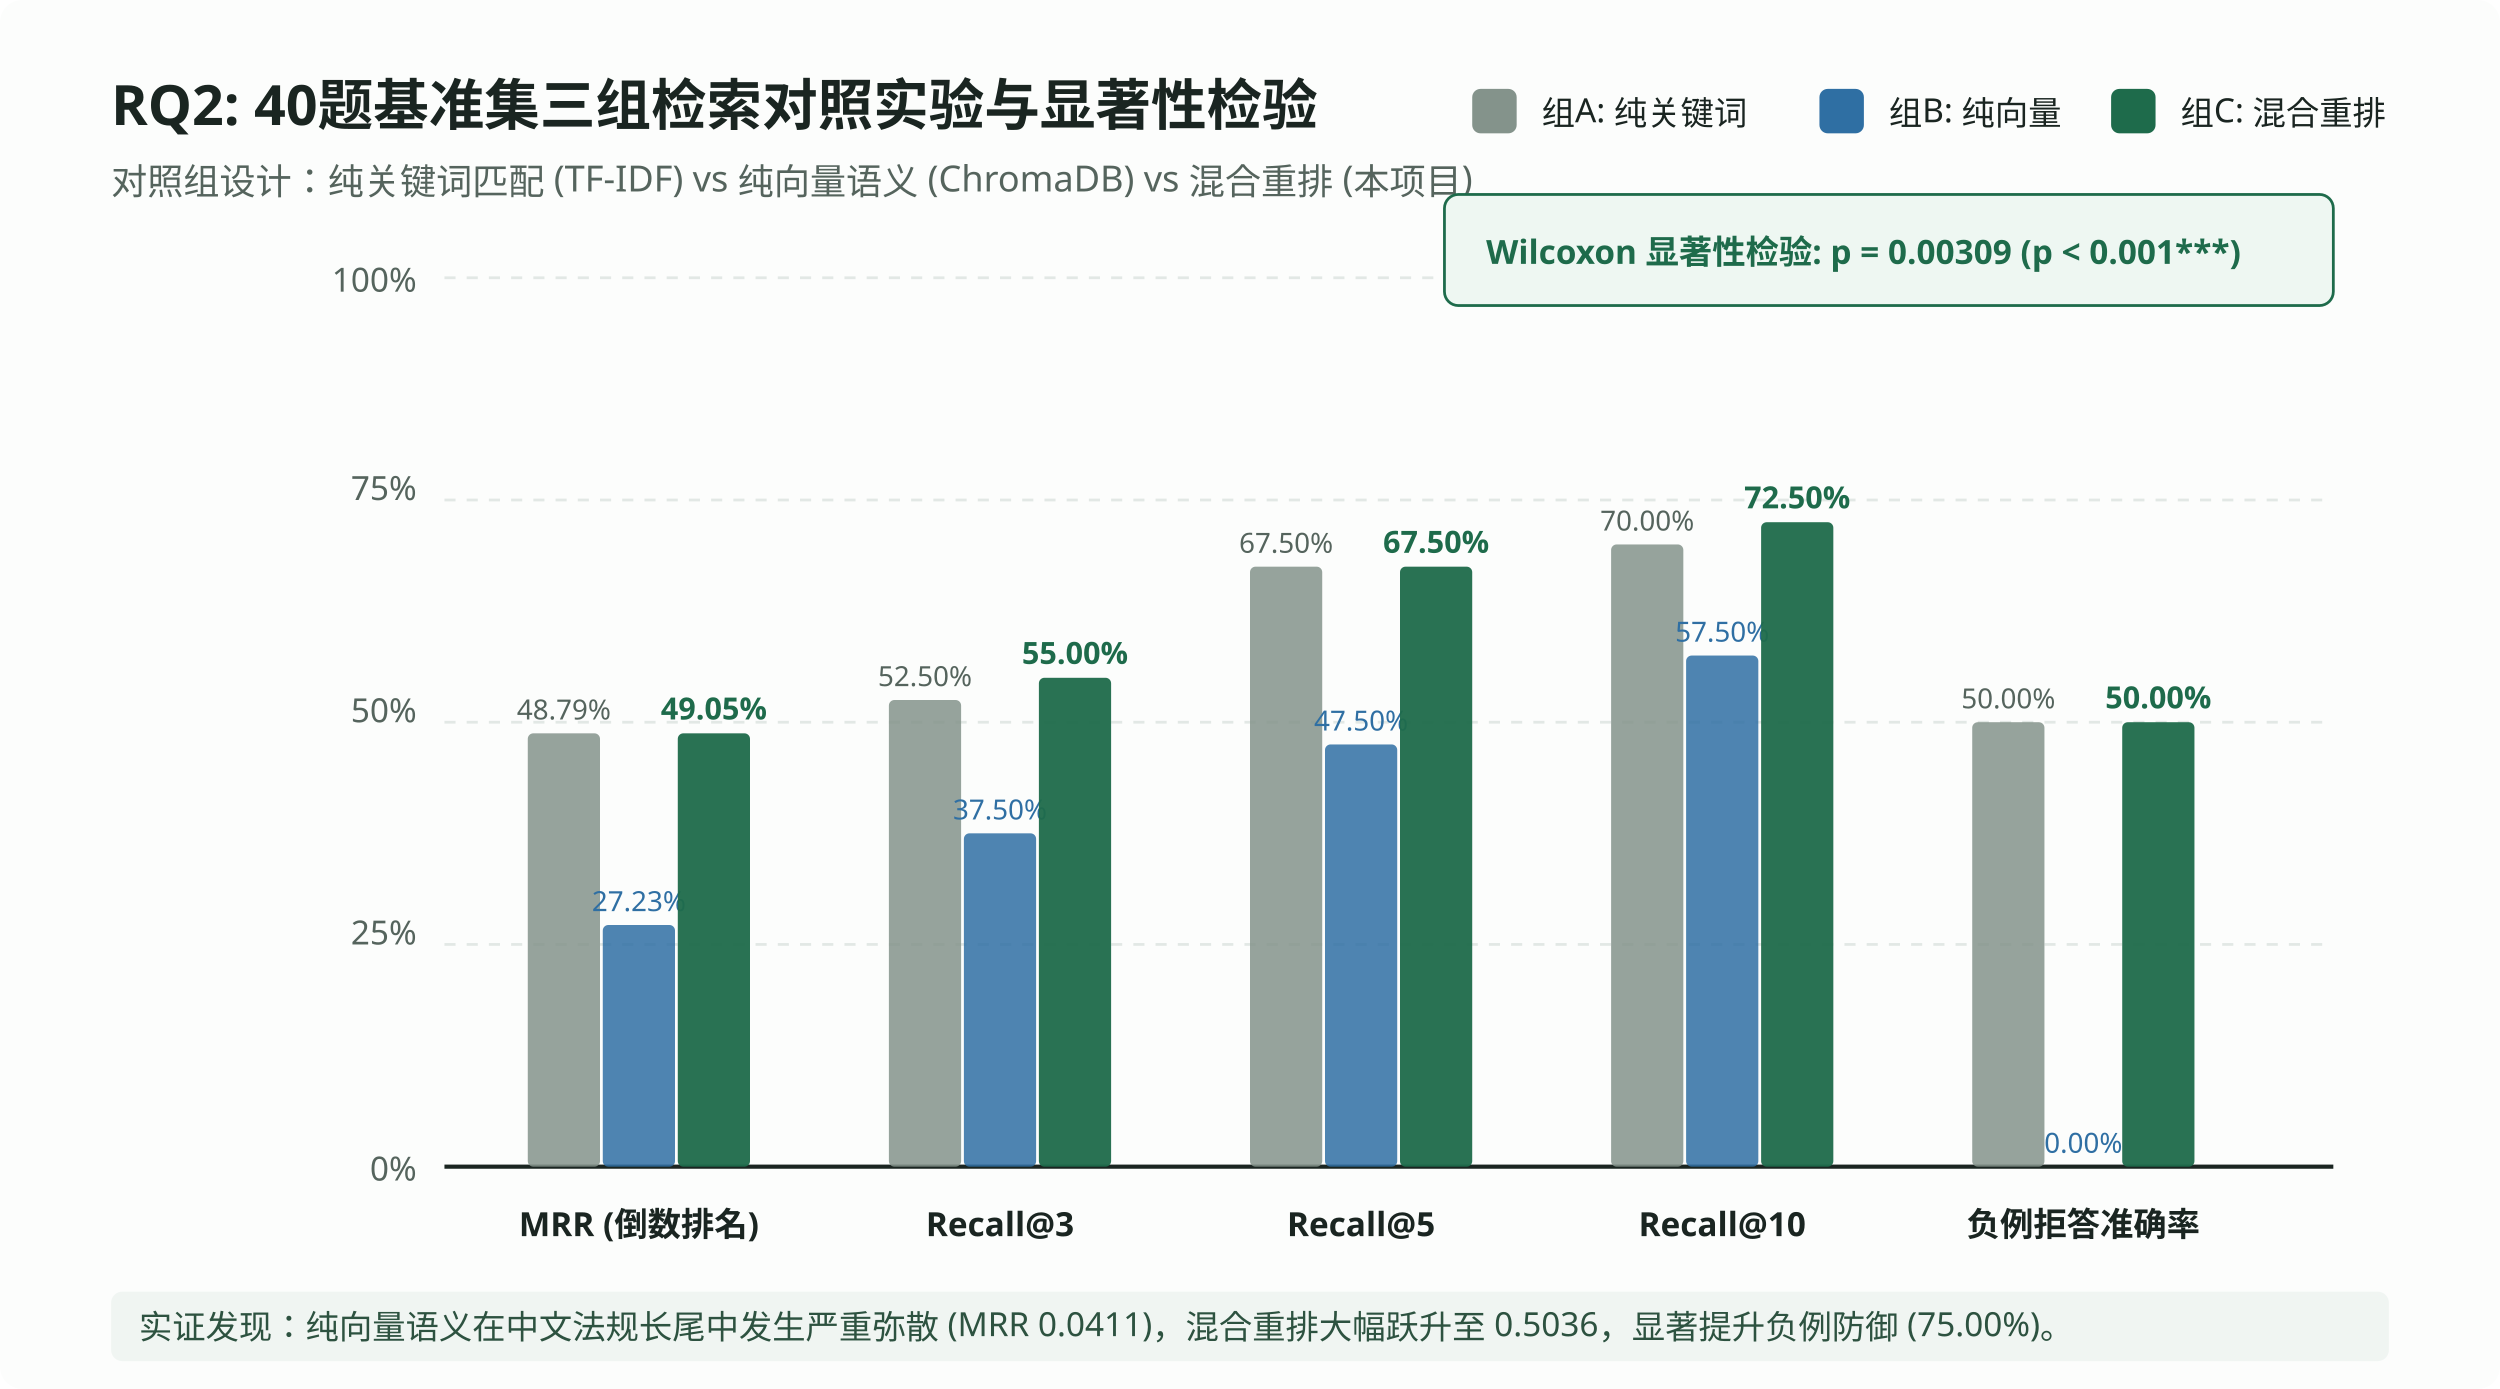
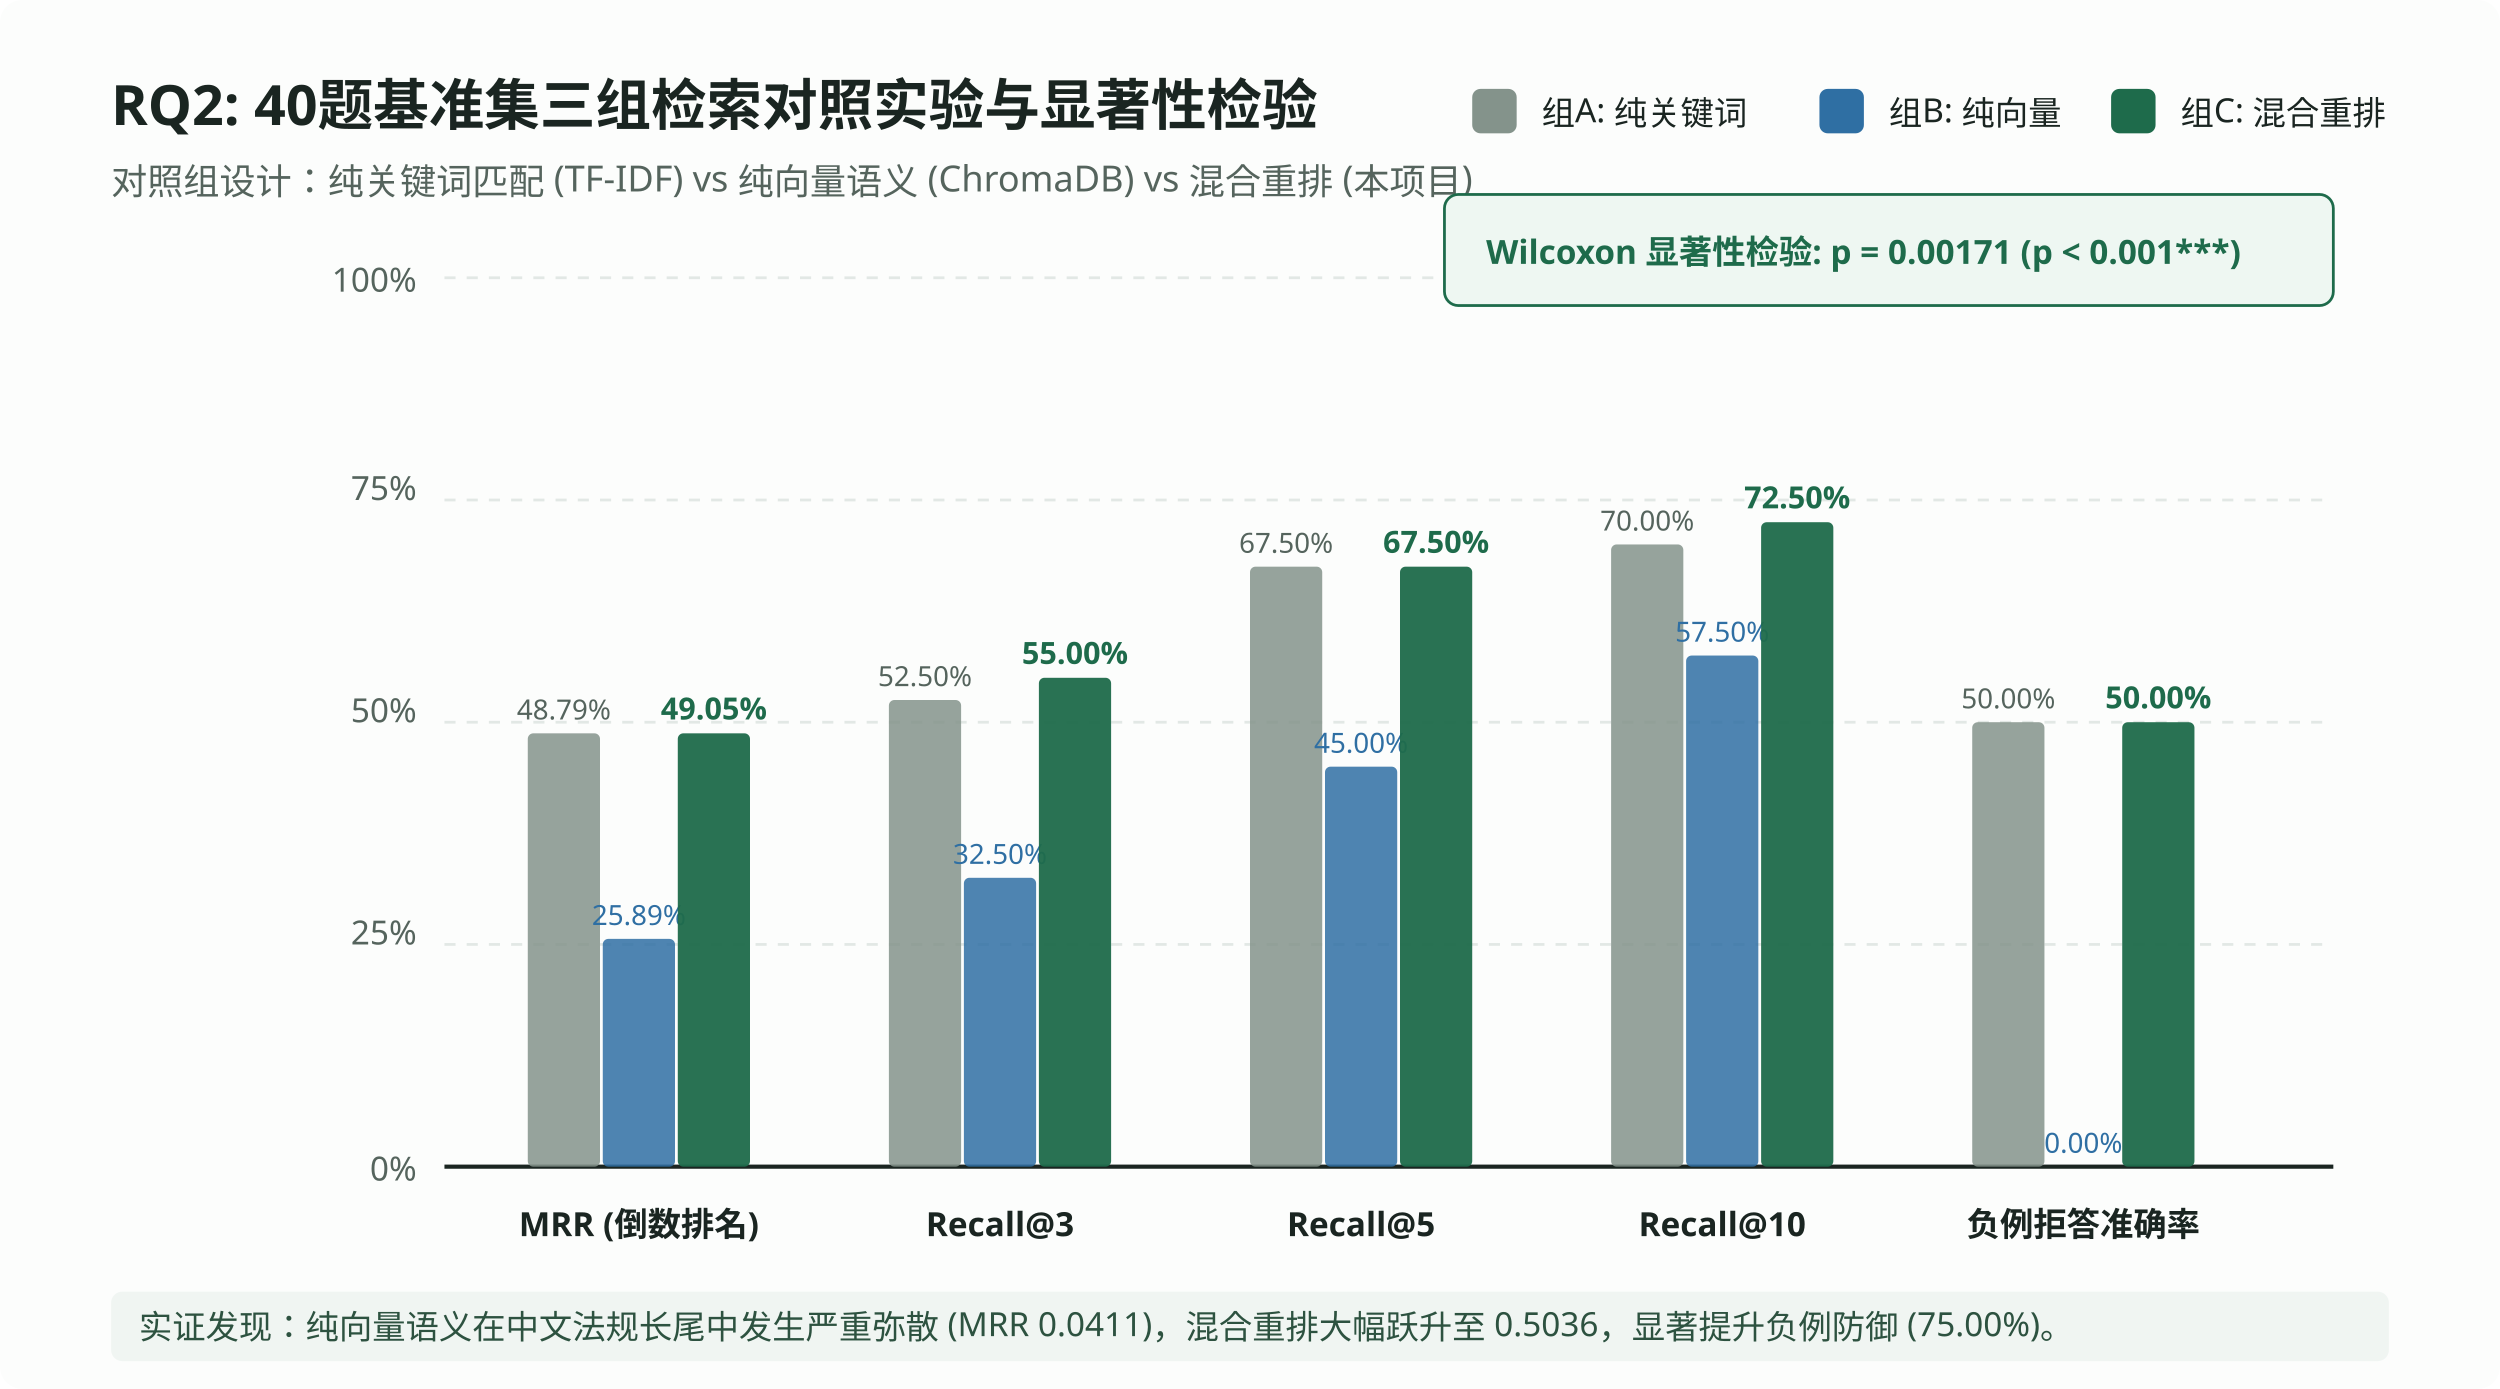
<svg xmlns="http://www.w3.org/2000/svg" viewBox="0 0 900 500" width="100%" height="100%" style="background:#ffffff; font-family:'Segoe UI', 'PingFang SC', 'Microsoft YaHei', sans-serif;">
  <rect width="900" height="500" fill="#fcfdfc" rx="8" />
  <text x="40" y="45" font-size="20" font-weight="bold" fill="#1a2521">RQ2: 40题基准集三组检索对照实验与显著性检验</text>
  <text x="40" y="70" font-size="13" fill="#55645d">对照组设计：纯关键词匹配 (TF-IDF) vs 纯向量语义 (ChromaDB) vs 混合重排 (本项目)</text>
  <rect x="530" y="32" width="16" height="16" fill="#84938b" rx="3" />
  <text x="555" y="45" font-size="12" fill="#1a2521">组A: 纯关键词</text>
  <rect x="655" y="32" width="16" height="16" fill="#2f6fa3" rx="3" />
  <text x="680" y="45" font-size="12" fill="#1a2521">组B: 纯向量</text>
  <rect x="760" y="32" width="16" height="16" fill="#1e6b4b" rx="3" />
  <text x="785" y="45" font-size="12" fill="#1a2521">组C: 混合重排</text>
  <line x1="160" y1="100" x2="840" y2="100" stroke="#e2e8e5" stroke-dasharray="4" />
  <line x1="160" y1="180" x2="840" y2="180" stroke="#e2e8e5" stroke-dasharray="4" />
  <line x1="160" y1="260" x2="840" y2="260" stroke="#e2e8e5" stroke-dasharray="4" />
  <line x1="160" y1="340" x2="840" y2="340" stroke="#e2e8e5" stroke-dasharray="4" />
  <line x1="160" y1="420" x2="840" y2="420" stroke="#1a2521" stroke-width="1.5" />
  <text x="150" y="105" font-size="12" fill="#55645d" text-anchor="end">100%</text>
  <text x="150" y="180" font-size="12" fill="#55645d" text-anchor="end">75%</text>
  <text x="150" y="260" font-size="12" fill="#55645d" text-anchor="end">50%</text>
  <text x="150" y="340" font-size="12" fill="#55645d" text-anchor="end">25%</text>
  <text x="150" y="425" font-size="12" fill="#55645d" text-anchor="end">0%</text>
  <rect x="190" y="264" width="26" height="156" fill="#84938b" rx="2" opacity="0.85" />
  <text x="203" y="259" font-size="10" fill="#55645d" text-anchor="middle">48.79%</text>
-   <rect x="217" y="333" width="26" height="87" fill="#2f6fa3" rx="2" opacity="0.85" />
-   <text x="230" y="328" font-size="10" fill="#2f6fa3" text-anchor="middle">27.23%</text>
+   <rect x="217" y="338" width="26" height="82" fill="#2f6fa3" rx="2" opacity="0.85" />
+   <text x="230" y="333" font-size="10" fill="#2f6fa3" text-anchor="middle">25.89%</text>
  <rect x="244" y="264" width="26" height="156" fill="#1e6b4b" rx="2" opacity="0.95" />
  <text x="257" y="259" font-size="11" font-weight="bold" fill="#1e6b4b" text-anchor="middle">49.05%</text>
  <text x="230" y="445" font-size="12" font-weight="600" fill="#1a2521" text-anchor="middle">MRR (倒数排名)</text>
  <rect x="320" y="252" width="26" height="168" fill="#84938b" rx="2" opacity="0.85" />
  <text x="333" y="247" font-size="10" fill="#55645d" text-anchor="middle">52.50%</text>
-   <rect x="347" y="300" width="26" height="120" fill="#2f6fa3" rx="2" opacity="0.85" />
-   <text x="360" y="295" font-size="10" fill="#2f6fa3" text-anchor="middle">37.50%</text>
+   <rect x="347" y="316" width="26" height="104" fill="#2f6fa3" rx="2" opacity="0.85" />
+   <text x="360" y="311" font-size="10" fill="#2f6fa3" text-anchor="middle">32.50%</text>
  <rect x="374" y="244" width="26" height="176" fill="#1e6b4b" rx="2" opacity="0.95" />
  <text x="387" y="239" font-size="11" font-weight="bold" fill="#1e6b4b" text-anchor="middle">55.00%</text>
  <text x="360" y="445" font-size="12" font-weight="600" fill="#1a2521" text-anchor="middle">Recall@3</text>
  <rect x="450" y="204" width="26" height="216" fill="#84938b" rx="2" opacity="0.85" />
  <text x="463" y="199" font-size="10" fill="#55645d" text-anchor="middle">67.50%</text>
-   <rect x="477" y="268" width="26" height="152" fill="#2f6fa3" rx="2" opacity="0.85" />
-   <text x="490" y="263" font-size="10" fill="#2f6fa3" text-anchor="middle">47.50%</text>
+   <rect x="477" y="276" width="26" height="144" fill="#2f6fa3" rx="2" opacity="0.85" />
+   <text x="490" y="271" font-size="10" fill="#2f6fa3" text-anchor="middle">45.00%</text>
  <rect x="504" y="204" width="26" height="216" fill="#1e6b4b" rx="2" opacity="0.95" />
  <text x="517" y="199" font-size="11" font-weight="bold" fill="#1e6b4b" text-anchor="middle">67.50%</text>
  <text x="490" y="445" font-size="12" font-weight="600" fill="#1a2521" text-anchor="middle">Recall@5</text>
  <rect x="580" y="196" width="26" height="224" fill="#84938b" rx="2" opacity="0.85" />
  <text x="593" y="191" font-size="10" fill="#55645d" text-anchor="middle">70.00%</text>
  <rect x="607" y="236" width="26" height="184" fill="#2f6fa3" rx="2" opacity="0.85" />
  <text x="620" y="231" font-size="10" fill="#2f6fa3" text-anchor="middle">57.50%</text>
  <rect x="634" y="188" width="26" height="232" fill="#1e6b4b" rx="2" opacity="0.95" />
  <text x="647" y="183" font-size="11" font-weight="bold" fill="#1e6b4b" text-anchor="middle">72.50%</text>
  <text x="620" y="445" font-size="12" font-weight="600" fill="#1a2521" text-anchor="middle">Recall@10</text>
  <rect x="710" y="260" width="26" height="160" fill="#84938b" rx="2" opacity="0.85" />
  <text x="723" y="255" font-size="10" fill="#55645d" text-anchor="middle">50.00%</text>
  <rect x="737" y="420" width="26" height="0" fill="#2f6fa3" rx="2" opacity="0.85" />
  <text x="750" y="415" font-size="10" fill="#2f6fa3" text-anchor="middle">0.00%</text>
  <rect x="764" y="260" width="26" height="160" fill="#1e6b4b" rx="2" opacity="0.95" />
  <text x="777" y="255" font-size="11" font-weight="bold" fill="#1e6b4b" text-anchor="middle">50.00%</text>
  <text x="750" y="445" font-size="12" font-weight="600" fill="#1a2521" text-anchor="middle">负例拒答准确率</text>
  <rect x="520" y="70" width="320" height="40" fill="#eef7f2" stroke="#1e6b4b" rx="5" />
-   <text x="535" y="95" font-size="12" font-weight="bold" fill="#1e6b4b">Wilcoxon 显著性检验: p = 0.00309 (p &lt; 0.001***)</text>
+   <text x="535" y="95" font-size="12" font-weight="bold" fill="#1e6b4b">Wilcoxon 显著性检验: p = 0.00171 (p &lt; 0.001***)</text>
  <rect x="40" y="465" width="820" height="25" fill="#f0f5f2" rx="4" />
  <text x="50" y="482" font-size="12" fill="#2d5240">实证发现：纯向量语义在中文法规长尾中发生严重弥散 (MRR 0.0411)，混合重排大幅跃升至 0.5036，显著提升负例防御 (75.00%)。</text>
</svg>
